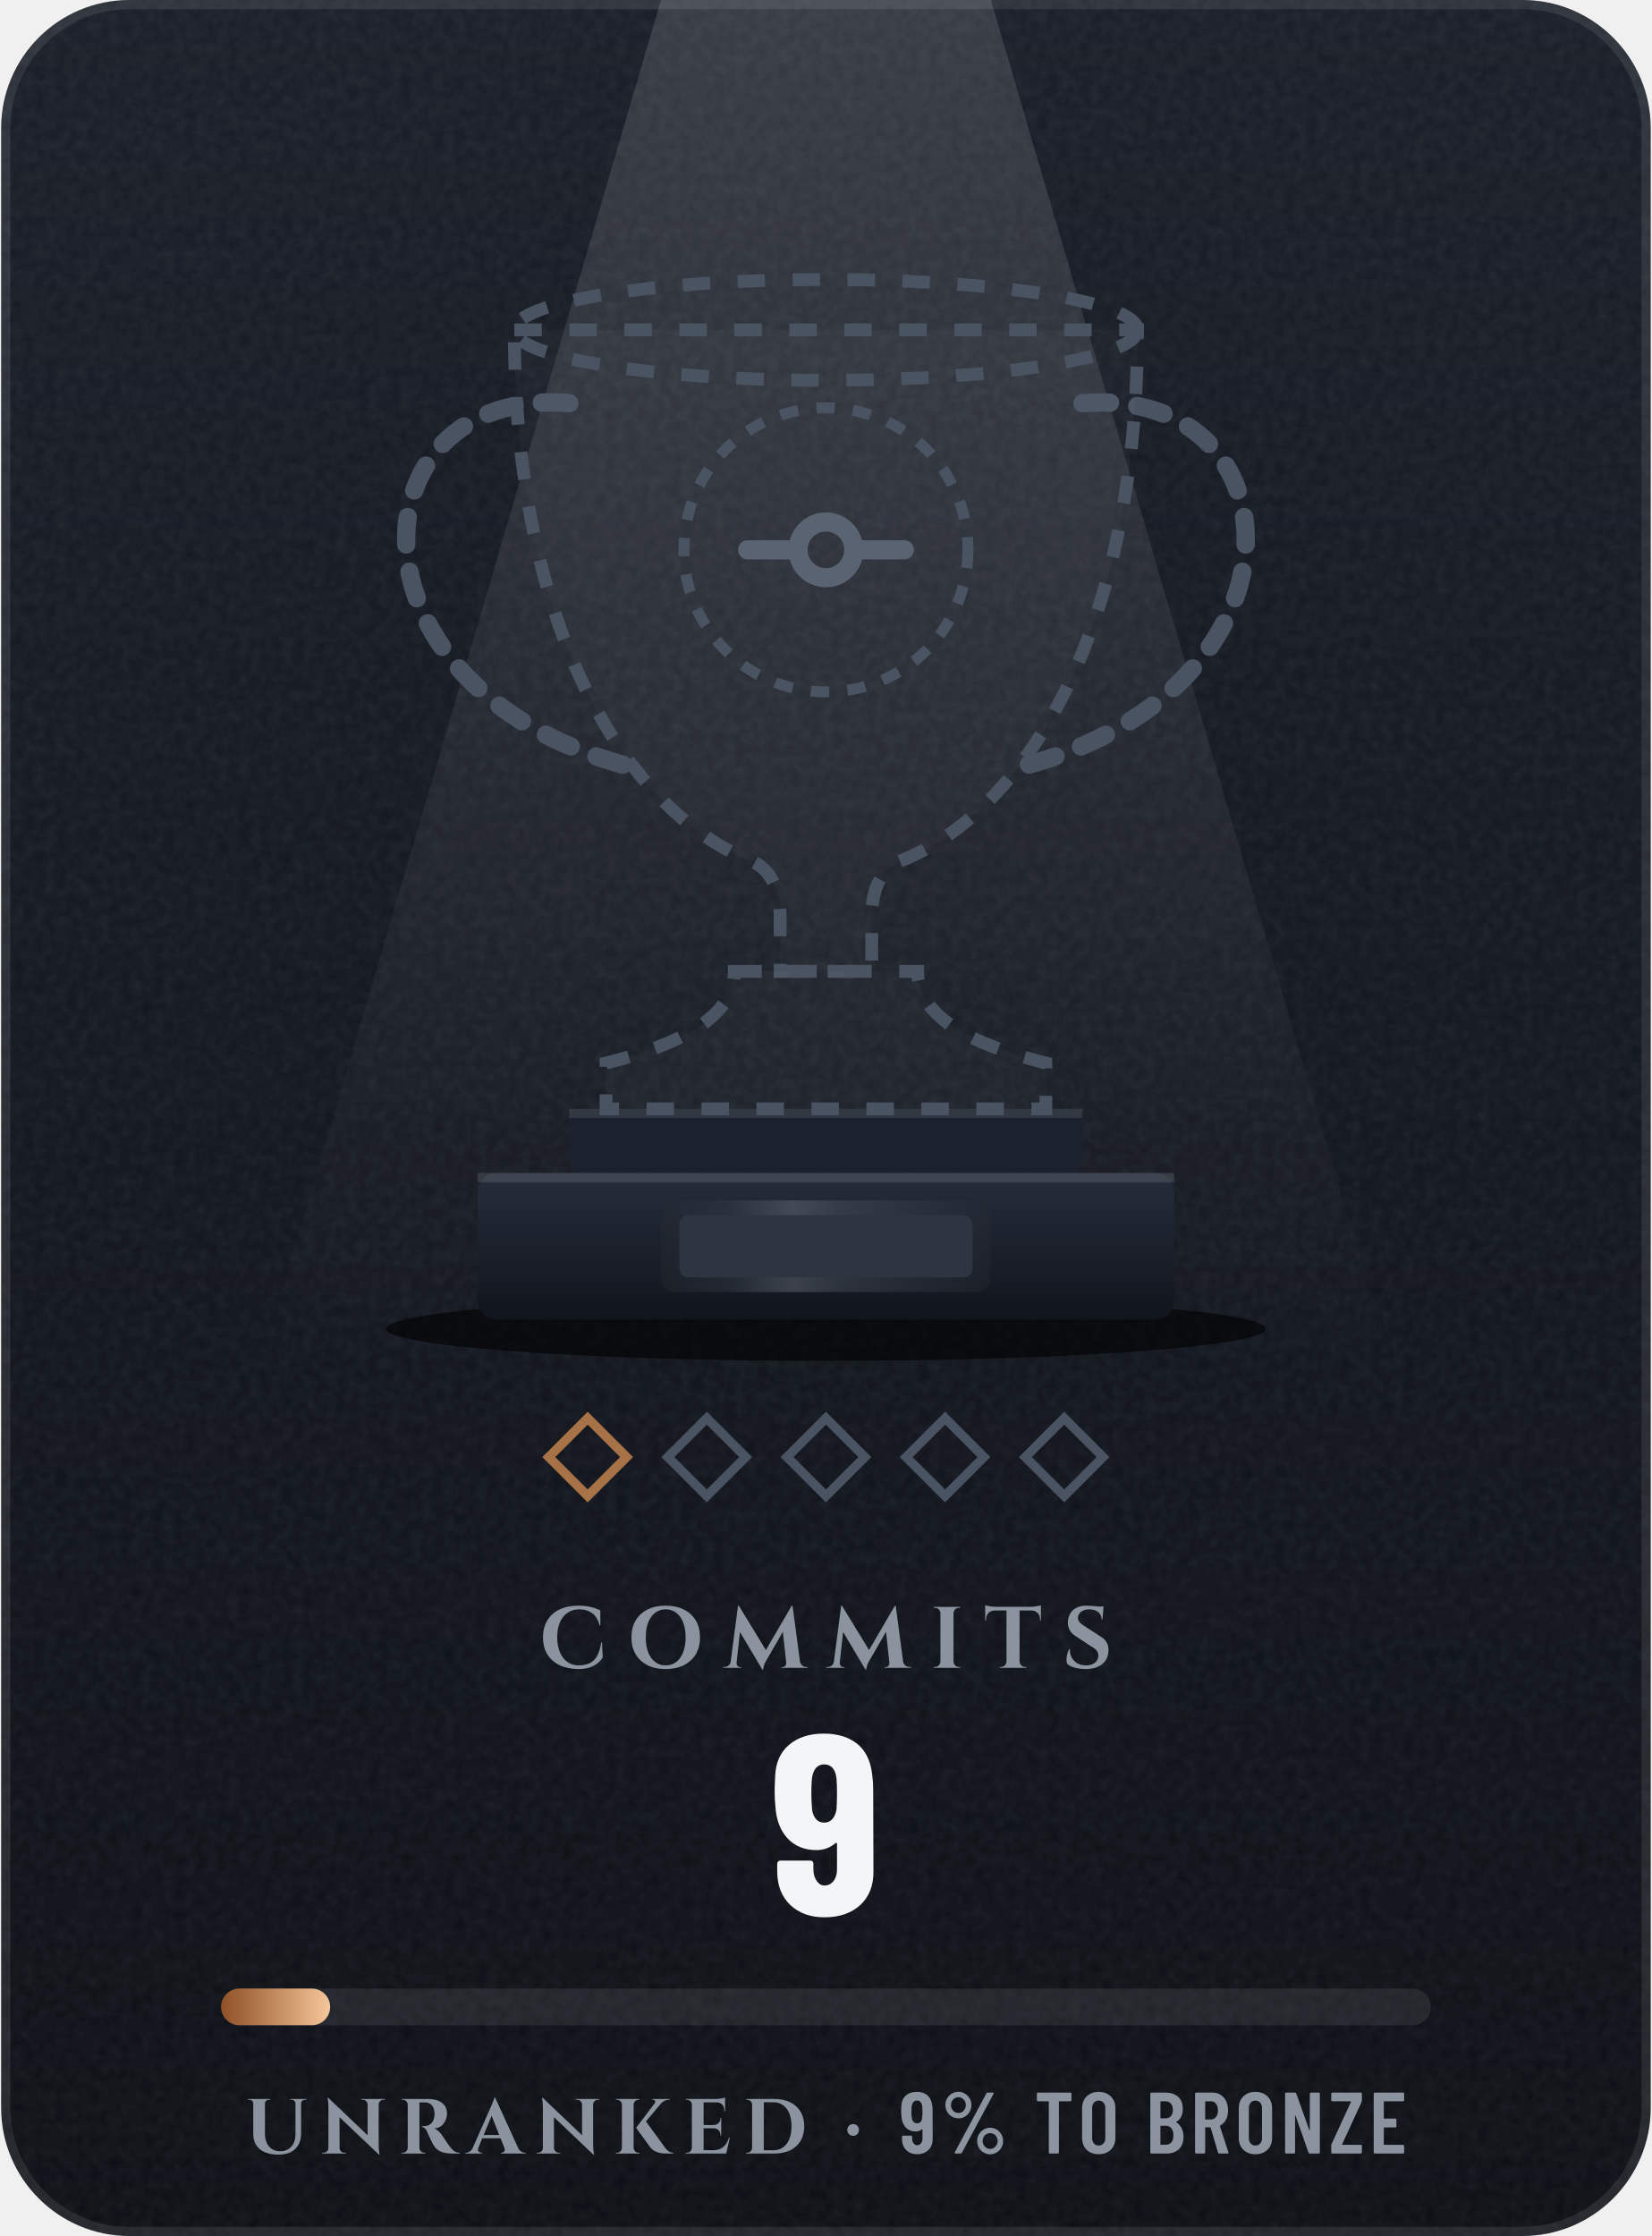
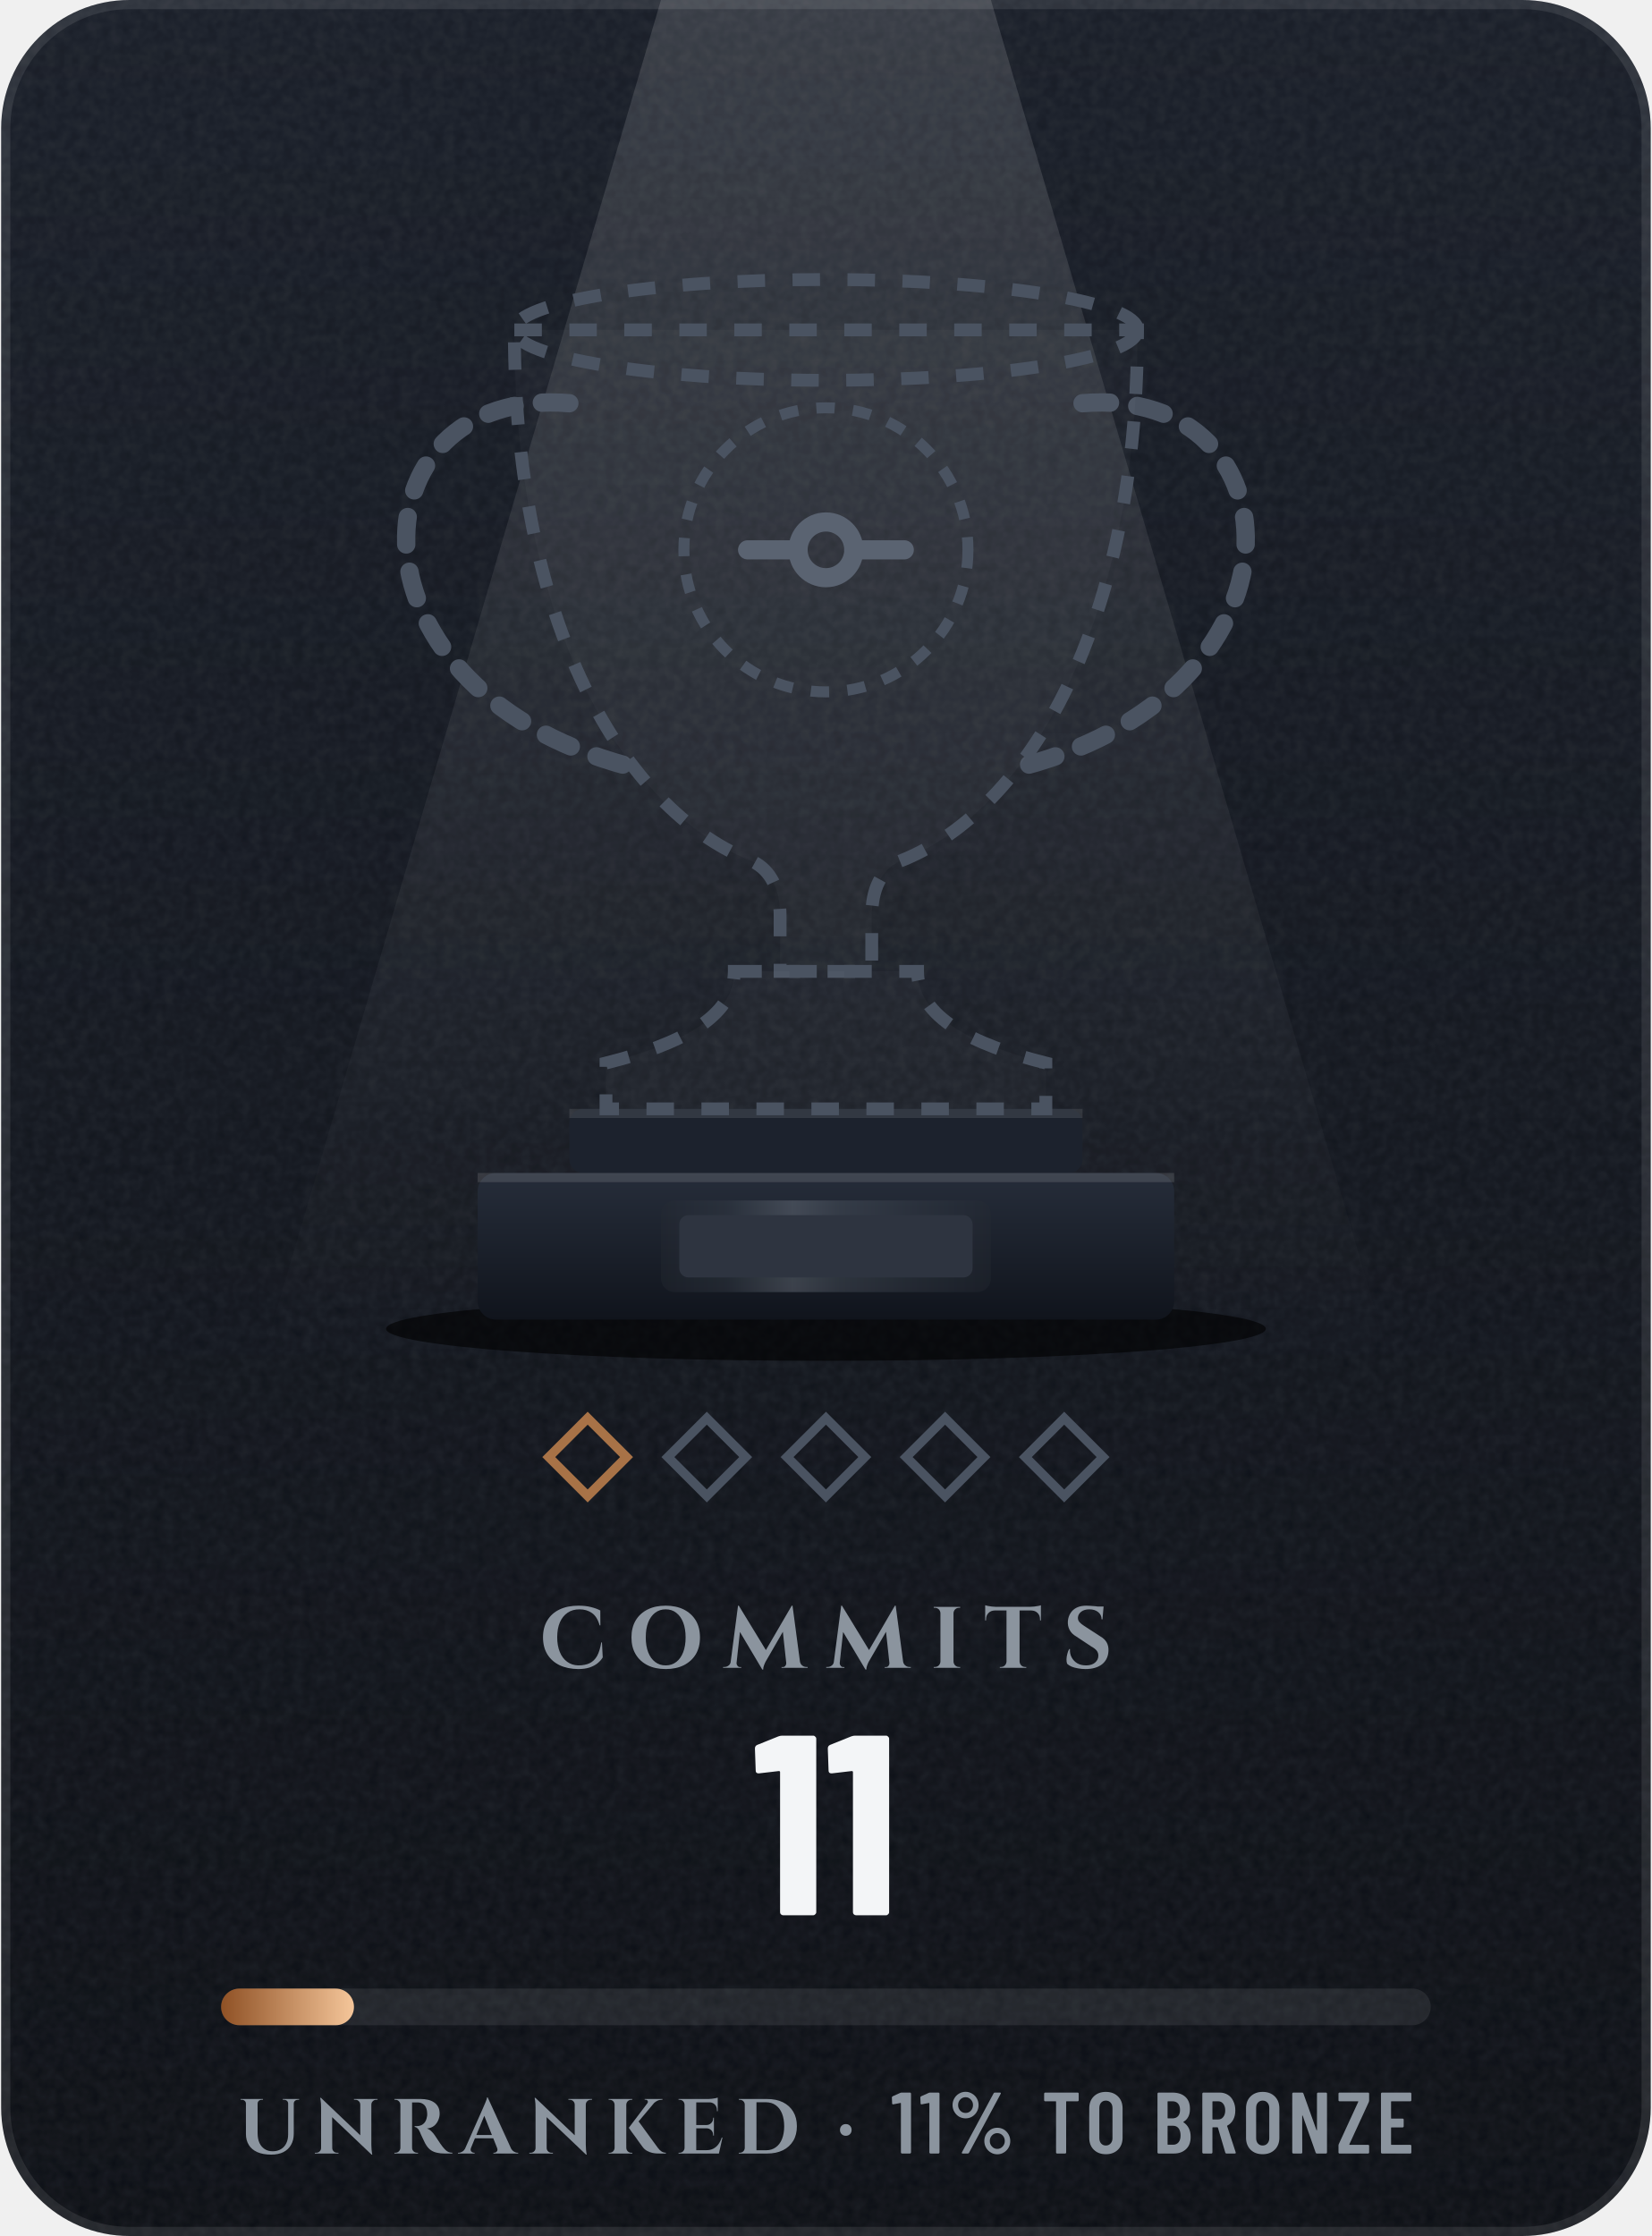
- <svg xmlns="http://www.w3.org/2000/svg" width="164" height="222" viewBox="0 0 180 244" role="img" aria-label="Commits trophy: Unranked, 9, 9% to Bronze">
+ <svg xmlns="http://www.w3.org/2000/svg" width="164" height="222" viewBox="0 0 180 244" role="img" aria-label="Commits trophy: Unranked, 11, 11% to Bronze">
  <defs>
    <linearGradient id="bg" x1="0" y1="0" x2="0" y2="1">
      <stop offset="0" stop-color="#171C26" />
      <stop offset="1" stop-color="#0A0D13" />
    </linearGradient>
    <clipPath id="card">
      <rect width="180" height="244" rx="14" />
    </clipPath>
    <filter id="grain" x="0" y="0" width="100%" height="100%">
      <feTurbulence type="fractalNoise" baseFrequency=".85" numOctaves="2" stitchTiles="stitch" />
      <feColorMatrix values="0 0 0 0 1 0 0 0 0 1 0 0 0 0 1 0 0 0 .07 0" />
    </filter>
    <radialGradient id="glow" cx=".5" cy=".5" r=".5">
      <stop offset="0" stop-color="#5A626D" stop-opacity="0" />
      <stop offset="1" stop-color="#5A626D" stop-opacity="0" />
    </radialGradient>
    <linearGradient id="mh" x1="0" y1="0" x2="1" y2="0">
      <stop offset="0" stop-color="#252A32" />
      <stop offset="0.2" stop-color="#3A414B" />
      <stop offset="0.4" stop-color="#838B96" />
      <stop offset="0.54" stop-color="#5A626D" />
      <stop offset="0.78" stop-color="#3A414B" />
      <stop offset="1" stop-color="#252A32" />
    </linearGradient>
    <linearGradient id="md" x1="0" y1="0" x2="1" y2="1">
      <stop offset="0" stop-color="#252A32" />
      <stop offset="0.2" stop-color="#3A414B" />
      <stop offset="0.4" stop-color="#838B96" />
      <stop offset="0.54" stop-color="#5A626D" />
      <stop offset="0.78" stop-color="#3A414B" />
      <stop offset="1" stop-color="#252A32" />
    </linearGradient>
    <linearGradient id="mdr" x1="1" y1="1" x2="0" y2="0">
      <stop offset="0" stop-color="#252A32" />
      <stop offset="0.2" stop-color="#3A414B" />
      <stop offset="0.4" stop-color="#838B96" />
      <stop offset="0.54" stop-color="#5A626D" />
      <stop offset="0.78" stop-color="#3A414B" />
      <stop offset="1" stop-color="#252A32" />
    </linearGradient>
    <linearGradient id="dia" x1="0" y1="0" x2="1" y2="0">
      <stop offset="0" stop-color="#6CCBFF" />
      <stop offset=".5" stop-color="#C4B2FF" />
      <stop offset="1" stop-color="#F29BDD" />
    </linearGradient>
    <linearGradient id="pb" x1="0" y1="0" x2="1" y2="0">
      <stop offset="0" stop-color="#8F5125" />
      <stop offset="1" stop-color="#F5C69A" />
    </linearGradient>
    <linearGradient id="shg" x1="0" y1="0" x2="1" y2="0">
      <stop offset="0" stop-color="#FFFFFF" stop-opacity="0" />
      <stop offset=".5" stop-color="#FFFFFF" stop-opacity=".6" />
      <stop offset="1" stop-color="#FFFFFF" stop-opacity="0" />
    </linearGradient>
    <linearGradient id="mu" gradientUnits="userSpaceOnUse" x1="38" y1="0" x2="142" y2="0">
      <stop offset="0" stop-color="#252A32" />
      <stop offset="0.2" stop-color="#3A414B" />
      <stop offset="0.4" stop-color="#838B96" />
      <stop offset="0.54" stop-color="#5A626D" />
      <stop offset="0.78" stop-color="#3A414B" />
      <stop offset="1" stop-color="#252A32" />
    </linearGradient>
    <linearGradient id="cone" x1="0" y1="0" x2="0" y2="1">
      <stop offset="0" stop-color="#FFFFFF" stop-opacity=".13" />
      <stop offset="1" stop-color="#FFFFFF" stop-opacity="0" />
    </linearGradient>
    <linearGradient id="rim" x1="0" y1="0" x2="0" y2="1">
      <stop offset="0" stop-color="#181B20" />
      <stop offset="1" stop-color="#3A414B" />
    </linearGradient>
    <linearGradient id="pl" x1="0" y1="0" x2="0" y2="1">
      <stop offset="0" stop-color="#262D3A" />
      <stop offset="1" stop-color="#10141C" />
    </linearGradient>
    <radialGradient id="en" cx=".4" cy=".35" r=".75">
      <stop offset="0" stop-color="#60C898" />
      <stop offset=".6" stop-color="#2BB675" />
      <stop offset="1" stop-color="#135235" />
    </radialGradient>
    <clipPath id="cup">
      <path d="M56 36H124C124 70 111 89 98 94C96 95 95 97 95 100V106H85V100C85 97 84 95 82 94C69 89 56 70 56 36Z" />
      <path d="M80 106H100C100 111 106 114 114 116V121H66V116C74 114 80 111 80 106Z" />
    </clipPath>
  </defs>
  <g clip-path="url(#card)">
    <rect width="180" height="244" fill="url(#bg)" />
    <rect width="180" height="244" filter="url(#grain)" />
  </g>
  <rect x=".5" y=".5" width="179" height="243" rx="13.5" fill="none" stroke="#FFFFFF" stroke-opacity=".09" />
  <path d="M72 0H108L152 150H28Z" fill="url(#cone)" />
  <circle cx="90" cy="72" r="64" fill="url(#glow)" />
  <ellipse cx="90" cy="145" rx="48" ry="3.5" fill="#000000" fill-opacity=".6" />
  <rect x="62" y="121" width="56" height="7" rx="1.5" fill="#1C222D" />
  <rect x="62" y="121" width="56" height="1" fill="#FFFFFF" fill-opacity=".1" />
  <rect x="52" y="128" width="76" height="16" rx="2" fill="url(#pl)" />
  <rect x="52" y="128" width="76" height="1" fill="#FFFFFF" fill-opacity=".12" />
  <rect x="72" y="131" width="36" height="10" rx="1.5" fill="url(#mh)" opacity="0.35" />
  <rect x="74" y="132.6" width="32" height="6.8" rx="1" fill="#2E3440" />
  <path d="M62 44C38 42 36 76 70 84M118 44C142 42 144 76 110 84" fill="none" stroke="#4A5361" stroke-width="2" stroke-dasharray="3 3" stroke-linecap="round" />
  <path d="M56 36H124C124 70 111 89 98 94C96 95 95 97 95 100V106H85V100C85 97 84 95 82 94C69 89 56 70 56 36Z" fill="#FFFFFF" fill-opacity=".025" stroke="#4A5361" stroke-width="1.4" stroke-dasharray="3 3" />
  <path d="M80 106H100C100 111 106 114 114 116V121H66V116C74 114 80 111 80 106Z" fill="#FFFFFF" fill-opacity=".025" stroke="#4A5361" stroke-width="1.4" stroke-dasharray="3 3" />
  <ellipse cx="90" cy="36" rx="34" ry="5.5" fill="none" stroke="#4A5361" stroke-width="1.4" stroke-dasharray="3 3" />
  <circle cx="90" cy="60" r="15.5" fill="none" stroke="#4A5361" stroke-width="1.2" stroke-dasharray="2 2" />
  <g transform="translate(78.6 48.6) scale(0.95)" fill="none" stroke="#5A6371" stroke-width="2.2" stroke-linecap="round" stroke-linejoin="round">
    <circle cx="12" cy="12" r="3.2" />
    <path d="M3 12h5.8M15.2 12H21" />
  </g>
  <rect x="-3" y="-3" width="6" height="6" transform="translate(64 159) rotate(45)" fill="none" stroke="#CC8850" stroke-opacity=".8" />
  <rect x="-3" y="-3" width="6" height="6" transform="translate(77 159) rotate(45)" fill="none" stroke="#4A5361" stroke-opacity="1" />
  <rect x="-3" y="-3" width="6" height="6" transform="translate(90 159) rotate(45)" fill="none" stroke="#4A5361" stroke-opacity="1" />
  <rect x="-3" y="-3" width="6" height="6" transform="translate(103 159) rotate(45)" fill="none" stroke="#4A5361" stroke-opacity="1" />
  <rect x="-3" y="-3" width="6" height="6" transform="translate(116 159) rotate(45)" fill="none" stroke="#4A5361" stroke-opacity="1" />
  <g transform="translate(58.7 182) scale(0.0095 -0.0095)" fill="#8B949E">
    <use href="#s67" x="0" />
    <use href="#s79" x="1012" />
    <use href="#s77" x="2122" />
    <use href="#s77" x="3307" />
    <use href="#s73" x="4491" />
    <use href="#s84" x="5110" />
    <use href="#s83" x="6008" />
  </g>
-   <g transform="translate(83.9 209) scale(0.028 -0.028)" fill="#F3F5F7">
-     <use href="#n57" x="0" />
+   <g transform="translate(82 209) scale(0.028 -0.028)" fill="#F3F5F7">
+     <use href="#n49" x="0" />
+     <use href="#n49" x="284" />
  </g>
  <rect x="24" y="217" width="132" height="4" rx="2" fill="#FFFFFF" fill-opacity=".08" />
-   <rect x="24" y="217" width="11.9" height="4" rx="2" fill="url(#pb)" />
-   <g transform="translate(26.6 235) scale(0.0085 -0.0085)" fill="#8B949E">
+   <rect x="24" y="217" width="14.5" height="4" rx="2" fill="url(#pb)" />
+   <g transform="translate(25.8 235) scale(0.0085 -0.0085)" fill="#8B949E">
    <use href="#s85" x="0" />
    <use href="#s78" x="962" />
    <use href="#s82" x="1968" />
    <use href="#s65" x="2857" />
    <use href="#s78" x="3715" />
    <use href="#s75" x="4721" />
    <use href="#s69" x="5619" />
    <use href="#s68" x="6392" />
  </g>
-   <g transform="translate(92 235) scale(0.009 -0.009)" fill="#8B949E">
+   <g transform="translate(91.2 235) scale(0.009 -0.009)" fill="#8B949E">
    <use href="#m183" x="0" />
  </g>
-   <g transform="translate(98 235) scale(0.0095 -0.0095)" fill="#8B949E">
-     <use href="#m57" x="0" />
-     <use href="#m37" x="476" />
-     <use href="#m84" x="1553" />
-     <use href="#m79" x="2058" />
-     <use href="#m66" x="2830" />
-     <use href="#m82" x="3344" />
-     <use href="#m79" x="3858" />
-     <use href="#m78" x="4378" />
-     <use href="#m90" x="4937" />
-     <use href="#m69" x="5396" />
+   <g transform="translate(97.1 235) scale(0.0095 -0.0095)" fill="#8B949E">
+     <use href="#m49" x="0" />
+     <use href="#m49" x="327" />
+     <use href="#m37" x="653" />
+     <use href="#m84" x="1731" />
+     <use href="#m79" x="2235" />
+     <use href="#m66" x="3007" />
+     <use href="#m82" x="3522" />
+     <use href="#m79" x="4036" />
+     <use href="#m78" x="4555" />
+     <use href="#m90" x="5115" />
+     <use href="#m69" x="5574" />
  </g>
  <defs>
    <path id="m37" d="M54 557Q54 598 74 633Q94 668 128 688Q163 709 204 709Q244 709 278 688Q313 668 333 633Q353 598 353 557Q353 515 333 480Q313 445 279 424Q245 404 204 404Q163 404 128 424Q94 445 74 480Q54 515 54 557ZM162 14 526 692Q530 700 541 700H599Q606 700 608 696Q610 692 607 686L243 8Q239 0 228 0H170Q163 0 161 4Q159 8 162 14ZM289 557Q289 594 264 620Q239 647 204 647Q168 647 143 621Q118 595 118 557Q118 519 143 492Q168 466 204 466Q240 466 264 492Q289 519 289 557ZM419 144Q419 185 439 220Q459 255 493 276Q527 296 568 296Q609 296 643 276Q677 255 697 220Q717 185 717 144Q717 102 697 67Q677 32 643 12Q609 -9 568 -9Q527 -9 493 12Q459 32 439 67Q419 102 419 144ZM654 144Q654 182 629 208Q604 234 568 234Q532 234 507 208Q482 182 482 144Q482 106 507 80Q532 53 568 53Q604 53 629 80Q654 106 654 144Z" />
-     <path id="m57" d="M384 168Q384 87 334 40Q285 -8 204 -8Q128 -8 80 40Q32 88 32 168V193Q32 198 36 202Q39 205 44 205H136Q141 205 144 202Q148 198 148 193V174Q148 140 164 118Q181 95 204 95Q232 95 250 117Q267 139 267 174V276Q267 279 265 280Q263 281 261 279Q232 253 189 253Q120 253 77 297Q34 341 27 414Q22 447 22 484Q22 518 25 549Q29 625 76 666Q124 708 203 708Q276 708 322 670Q368 631 378 556Q383 526 383 493ZM267 476Q267 506 264 543Q253 609 204 609Q179 609 163 591Q147 573 142 540Q140 516 140 476Q140 439 145 405Q150 377 166 362Q181 347 204 347Q228 347 244 362Q259 378 263 408Q267 443 267 476Z" />
+     <path id="m49" d="M122 700H218Q223 700 226 696Q230 693 230 688V12Q230 7 226 4Q223 0 218 0H126Q121 0 118 4Q114 7 114 12V576Q114 578 112 580Q111 582 109 581L27 565H24Q13 565 13 576L10 643Q10 653 18 657L107 697Q114 700 122 700Z" />
    <path id="m66" d="M242 0H66Q61 0 58 4Q54 7 54 12V688Q54 693 58 696Q61 700 66 700H224Q319 700 373 652Q427 604 427 512Q427 409 354 365Q349 362 352 359Q391 334 413 292Q435 250 435 192Q435 100 382 50Q328 0 242 0ZM170 595V409Q170 404 175 404H226Q267 404 290 429Q313 454 313 500Q313 548 290 574Q267 600 226 600H175Q170 600 170 595ZM319 208Q319 260 296 290Q273 319 233 319H175Q170 319 170 314V106Q170 101 175 101H233Q273 101 296 129Q319 157 319 208Z" />
    <path id="m69" d="M391 600H175Q170 600 170 595V406Q170 401 175 401H303Q308 401 312 398Q315 394 315 389V312Q315 307 312 304Q308 300 303 300H175Q170 300 170 295V105Q170 100 175 100H391Q396 100 400 96Q403 93 403 88V12Q403 7 400 4Q396 0 391 0H66Q61 0 58 4Q54 7 54 12V688Q54 693 58 696Q61 700 66 700H391Q396 700 400 696Q403 693 403 688V612Q403 607 400 604Q396 600 391 600Z" />
    <path id="m78" d="M350 700H441Q446 700 450 696Q453 693 453 688V12Q453 7 450 4Q446 0 441 0H336Q326 0 323 10L174 434Q173 437 170 436Q168 436 168 433L169 12Q169 7 166 4Q162 0 157 0H66Q61 0 58 4Q54 7 54 12V688Q54 693 58 696Q61 700 66 700H169Q179 700 182 690L332 269Q333 266 336 266Q338 267 338 270V688Q338 693 342 696Q345 700 350 700Z" />
    <path id="m79" d="M42 182V518Q42 604 94 656Q147 708 233 708Q319 708 372 656Q425 604 425 518V182Q425 96 372 44Q319 -8 233 -8Q147 -8 94 44Q42 96 42 182ZM309 177V523Q309 561 288 584Q267 608 233 608Q199 608 178 584Q158 561 158 523V177Q158 139 178 116Q199 92 233 92Q267 92 288 116Q309 139 309 177Z" />
    <path id="m82" d="M318 10 233 297Q231 301 228 301H175Q170 301 170 296V12Q170 7 166 4Q163 0 158 0H66Q61 0 58 4Q54 7 54 12V688Q54 693 58 696Q61 700 66 700H254Q307 700 348 674Q388 649 410 602Q433 556 433 496Q433 434 409 389Q385 344 342 321Q338 320 339 315L437 14Q438 12 438 9Q438 0 427 0H331Q321 0 318 10ZM170 595V396Q170 391 175 391H236Q272 391 294 419Q317 447 317 495Q317 543 294 572Q272 600 236 600H175Q170 600 170 595Z" />
    <path id="m84" d="M425 688V612Q425 607 422 604Q418 600 413 600H286Q281 600 281 595V12Q281 7 278 4Q274 0 269 0H177Q172 0 168 4Q165 7 165 12V595Q165 600 160 600H40Q35 600 32 604Q28 607 28 612V688Q28 693 32 696Q35 700 40 700H413Q418 700 422 696Q425 693 425 688Z" />
    <path id="m90" d="M25 12V92Q25 100 28 107L252 594Q253 596 252 598Q251 600 249 600H37Q32 600 28 604Q25 607 25 612V688Q25 693 28 696Q32 700 37 700H365Q370 700 374 696Q377 693 377 688V608Q377 601 374 593L150 106Q149 104 150 102Q151 100 153 100H365Q370 100 374 96Q377 93 377 88V12Q377 7 374 4Q370 0 365 0H37Q32 0 28 4Q25 7 25 12Z" />
    <path id="m183" d="M37 286Q37 317 57 337Q77 357 108 357Q139 357 158 337Q178 317 178 286Q178 255 158 235Q138 215 108 215Q77 215 57 235Q37 255 37 286Z" />
-     <path id="n57" d="M212 -8Q130 -8 79 40Q28 89 28 171V201Q28 206 32 210Q35 213 40 213H157Q162 213 166 210Q169 206 169 201V179Q169 152 182 134Q194 116 212 116Q234 116 248 134Q261 151 261 179V279Q261 282 259 282Q257 283 255 281Q223 254 181 254Q111 254 68 300Q26 346 21 423Q18 450 18 482Q18 504 20 542Q23 621 74 664Q125 708 210 708Q290 708 340 668Q389 628 398 549Q402 517 402 494L403 171Q404 89 352 40Q299 -8 212 -8ZM261 472Q261 509 259 534Q256 560 244 574Q231 588 211 588Q191 588 178 573Q166 558 163 531Q161 507 161 472Q161 449 164 410Q168 387 180 374Q192 361 211 361Q230 361 242 374Q255 388 259 412Q261 438 261 472Z" />
+     <path id="n49" d="M115 700H236Q241 700 244 696Q248 693 248 688V12Q248 7 244 4Q241 0 236 0H119Q114 0 110 4Q107 7 107 12V558Q107 562 102 562L25 553H23Q12 553 12 564L9 650Q9 660 18 664L100 697Q108 700 115 700Z" />
    <path id="s65" d="M354 720 656 60Q671 36 690 25Q714 10 737 10H745V0H427V10H436Q456 10 471 26Q486 43 474 73L425 196H190L138 69Q132 52 136 39Q141 25 153 18Q165 10 177 10H186V0H-28V10H-19Q4 10 29 25Q48 36 62 60L296 589Q299 595 306 612Q314 628 322 649Q331 670 338 690Q345 709 345 720ZM208 238H408L310 484Z" />
    <path id="s67" d="M722 292 731 120Q709 83 672 53Q635 23 580 4Q525 -14 450 -14Q328 -13 236 30Q145 74 95 155Q45 236 45 351Q45 463 94 544Q143 626 234 670Q326 714 453 714Q533 714 596 698Q660 682 703 659L704 488H695Q668 587 607 630Q546 672 464 672Q384 672 327 633Q270 594 239 523Q208 452 208 353Q208 254 238 182Q267 110 322 70Q376 30 450 28Q527 28 580 53Q633 78 666 136Q698 194 714 292Z" />
    <path id="s68" d="M405 700Q523 700 609 658Q695 615 742 536Q788 458 788 350Q788 242 742 164Q695 85 609 42Q523 0 405 0H42V10H55Q81 10 100 28Q118 47 119 73V627Q119 653 100 672Q81 690 55 690H43L42 700ZM269 658V42H393Q465 42 517 80Q569 117 597 186Q625 255 625 350Q625 445 597 514Q569 583 517 620Q465 658 393 658Z" />
    <path id="s69" d="M606 205 560 0H42V10H55Q81 10 100 28Q118 47 119 73V627Q118 653 100 672Q81 690 55 690H42V700H423Q445 700 470 703Q494 706 515 710Q536 714 545 718V543H535V555Q535 601 508 629Q484 653 447 657H269V366H401Q438 367 462 392Q486 416 486 453V460H496V230H486V238Q486 275 462 299Q438 323 401 324H269V43H400Q450 43 488 62Q526 82 553 118Q580 155 596 205Z" />
    <path id="s73" d="M119 73V627Q118 653 100 672Q81 690 55 690H42V700H346V690H333Q307 690 288 672Q270 653 269 627V73Q270 47 288 28Q307 10 333 10H346V0H42V10H55Q81 10 100 28Q118 47 119 73Z" />
    <path id="s75" d="M119 73V627Q118 653 100 672Q81 690 55 690H42V700H346V690H333Q307 690 288 672Q270 653 269 627V73Q270 47 288 28Q307 10 333 10H346V0H42V10H55Q81 10 100 28Q118 47 119 73ZM734 700V691H730Q697 691 669 678Q645 666 627 650L427 412L675 72Q698 42 722 26Q746 11 777 10V0H695Q684 0 658 1Q633 2 601 9Q569 16 536 34Q504 51 480 83Q475 90 460 110Q445 130 425 158Q405 186 384 216Q362 245 343 271Q324 297 313 314L301 330L540 646Q551 662 543 676Q535 691 515 691H505V700Z" />
    <path id="s77" d="M780 714H789L875 68Q881 42 900 27Q921 10 947 10H963V0H663V9H678Q695 9 706 22Q717 36 717 52V55L678 414L491 90L481 73Q471 55 462 30Q452 5 452 -20H442L185 412L146 55V52Q146 36 158 22Q169 9 185 9H200V0H-9V10H7Q34 10 55 27Q73 40 78 64L163 714H172L483 204Z" />
    <path id="s78" d="M108 715 613 234V629Q612 655 594 672Q577 690 551 690H532V700H835V690H817Q792 690 774 672Q756 655 755 629V114Q755 77 758 48Q761 18 764 2L767 -14H758L252 467L253 71Q253 46 271 28Q289 10 314 10H333V0H30V10H49Q74 10 92 28Q110 46 110 71V590Q110 646 104 681L98 715Z" />
    <path id="s79" d="M442 714Q562 714 650 670Q739 625 788 544Q836 463 836 350Q836 238 788 156Q739 75 650 30Q562 -14 442 -14Q322 -14 234 30Q145 75 97 156Q49 237 49 350Q49 462 97 544Q145 625 234 670Q322 714 442 714ZM442 28Q513 28 564 68Q615 107 643 179Q671 251 671 350Q671 449 643 521Q615 593 564 632Q513 672 442 672Q372 672 320 632Q269 593 241 521Q213 449 213 350Q213 251 241 179Q269 107 320 68Q372 28 442 28Z" />
    <path id="s82" d="M122 73V627Q121 653 102 672Q84 690 58 690H45V700H388Q433 700 476 690Q519 680 552 658Q586 636 606 600Q626 564 626 511Q626 469 608 428Q591 386 555 356Q519 327 462 321Q494 311 520 285Q547 259 564 233Q565 231 576 215Q586 199 602 176Q617 152 634 128Q651 104 665 86Q687 59 705 42Q723 26 743 18Q763 11 789 10V0H691Q637 0 593 10Q549 19 515 42Q481 65 456 104Q448 116 438 134Q429 153 419 174Q409 195 400 214Q390 234 383 250Q376 266 373 275Q360 307 342 323Q325 339 305 342V352H336Q363 352 388 363Q414 374 434 399Q454 424 462 468Q464 477 466 489Q467 501 466 516Q463 588 430 622Q397 655 348 656Q334 657 318 656Q301 656 288 656H272V73Q272 47 291 28Q310 10 336 10H348V0H45V10H58Q84 10 102 28Q121 47 122 73Z" />
    <path id="s83" d="M277 714Q297 714 326 712Q356 710 388 707Q399 705 409 704H476L475 692Q475 692 475 692L463 557H453Q453 609 414 640Q376 672 312 672Q254 672 218 644Q183 616 181 576Q180 546 200 524Q220 502 251 483L442 359Q488 333 512 291Q535 249 532 193Q527 95 457 40Q387 -14 267 -14Q223 -14 182 -6Q140 1 108 14Q76 28 57 47Q49 69 50 100Q51 131 60 163Q68 195 81 216H90Q86 165 108 122Q131 78 174 52Q218 27 278 28Q344 29 380 62Q416 94 416 140Q416 171 398 196Q379 221 337 244L162 360Q109 390 85 437Q61 484 66 539Q71 591 97 630Q123 670 168 692Q214 714 277 714Z" />
    <path id="s84" d="M654 719V544L644 545V556Q644 603 616 630Q589 658 542 659H409V73Q410 47 428 28Q447 10 473 10H486V0H182V10H195Q221 10 240 28Q258 47 259 73V659H125Q79 658 52 630Q24 603 24 556V545L14 544V719Q24 715 44 711Q65 707 90 704Q115 701 136 701H532Q554 701 578 704Q603 707 624 711Q645 715 654 719Z" />
    <path id="s85" d="M326 700V690H310Q288 690 272 676Q257 662 257 640V260Q257 189 280 137Q304 85 348 57Q391 29 451 29Q512 29 556 56Q601 82 625 131Q649 180 649 247V640Q649 662 634 676Q618 690 596 690H580V700H790V690H774Q752 690 736 676Q721 662 721 640V253Q721 171 686 111Q652 51 588 18Q523 -14 432 -14Q326 -14 253 18Q180 51 144 110Q107 170 107 252V640Q107 662 92 676Q76 690 54 690H38V700Z" />
  </defs>
</svg>
